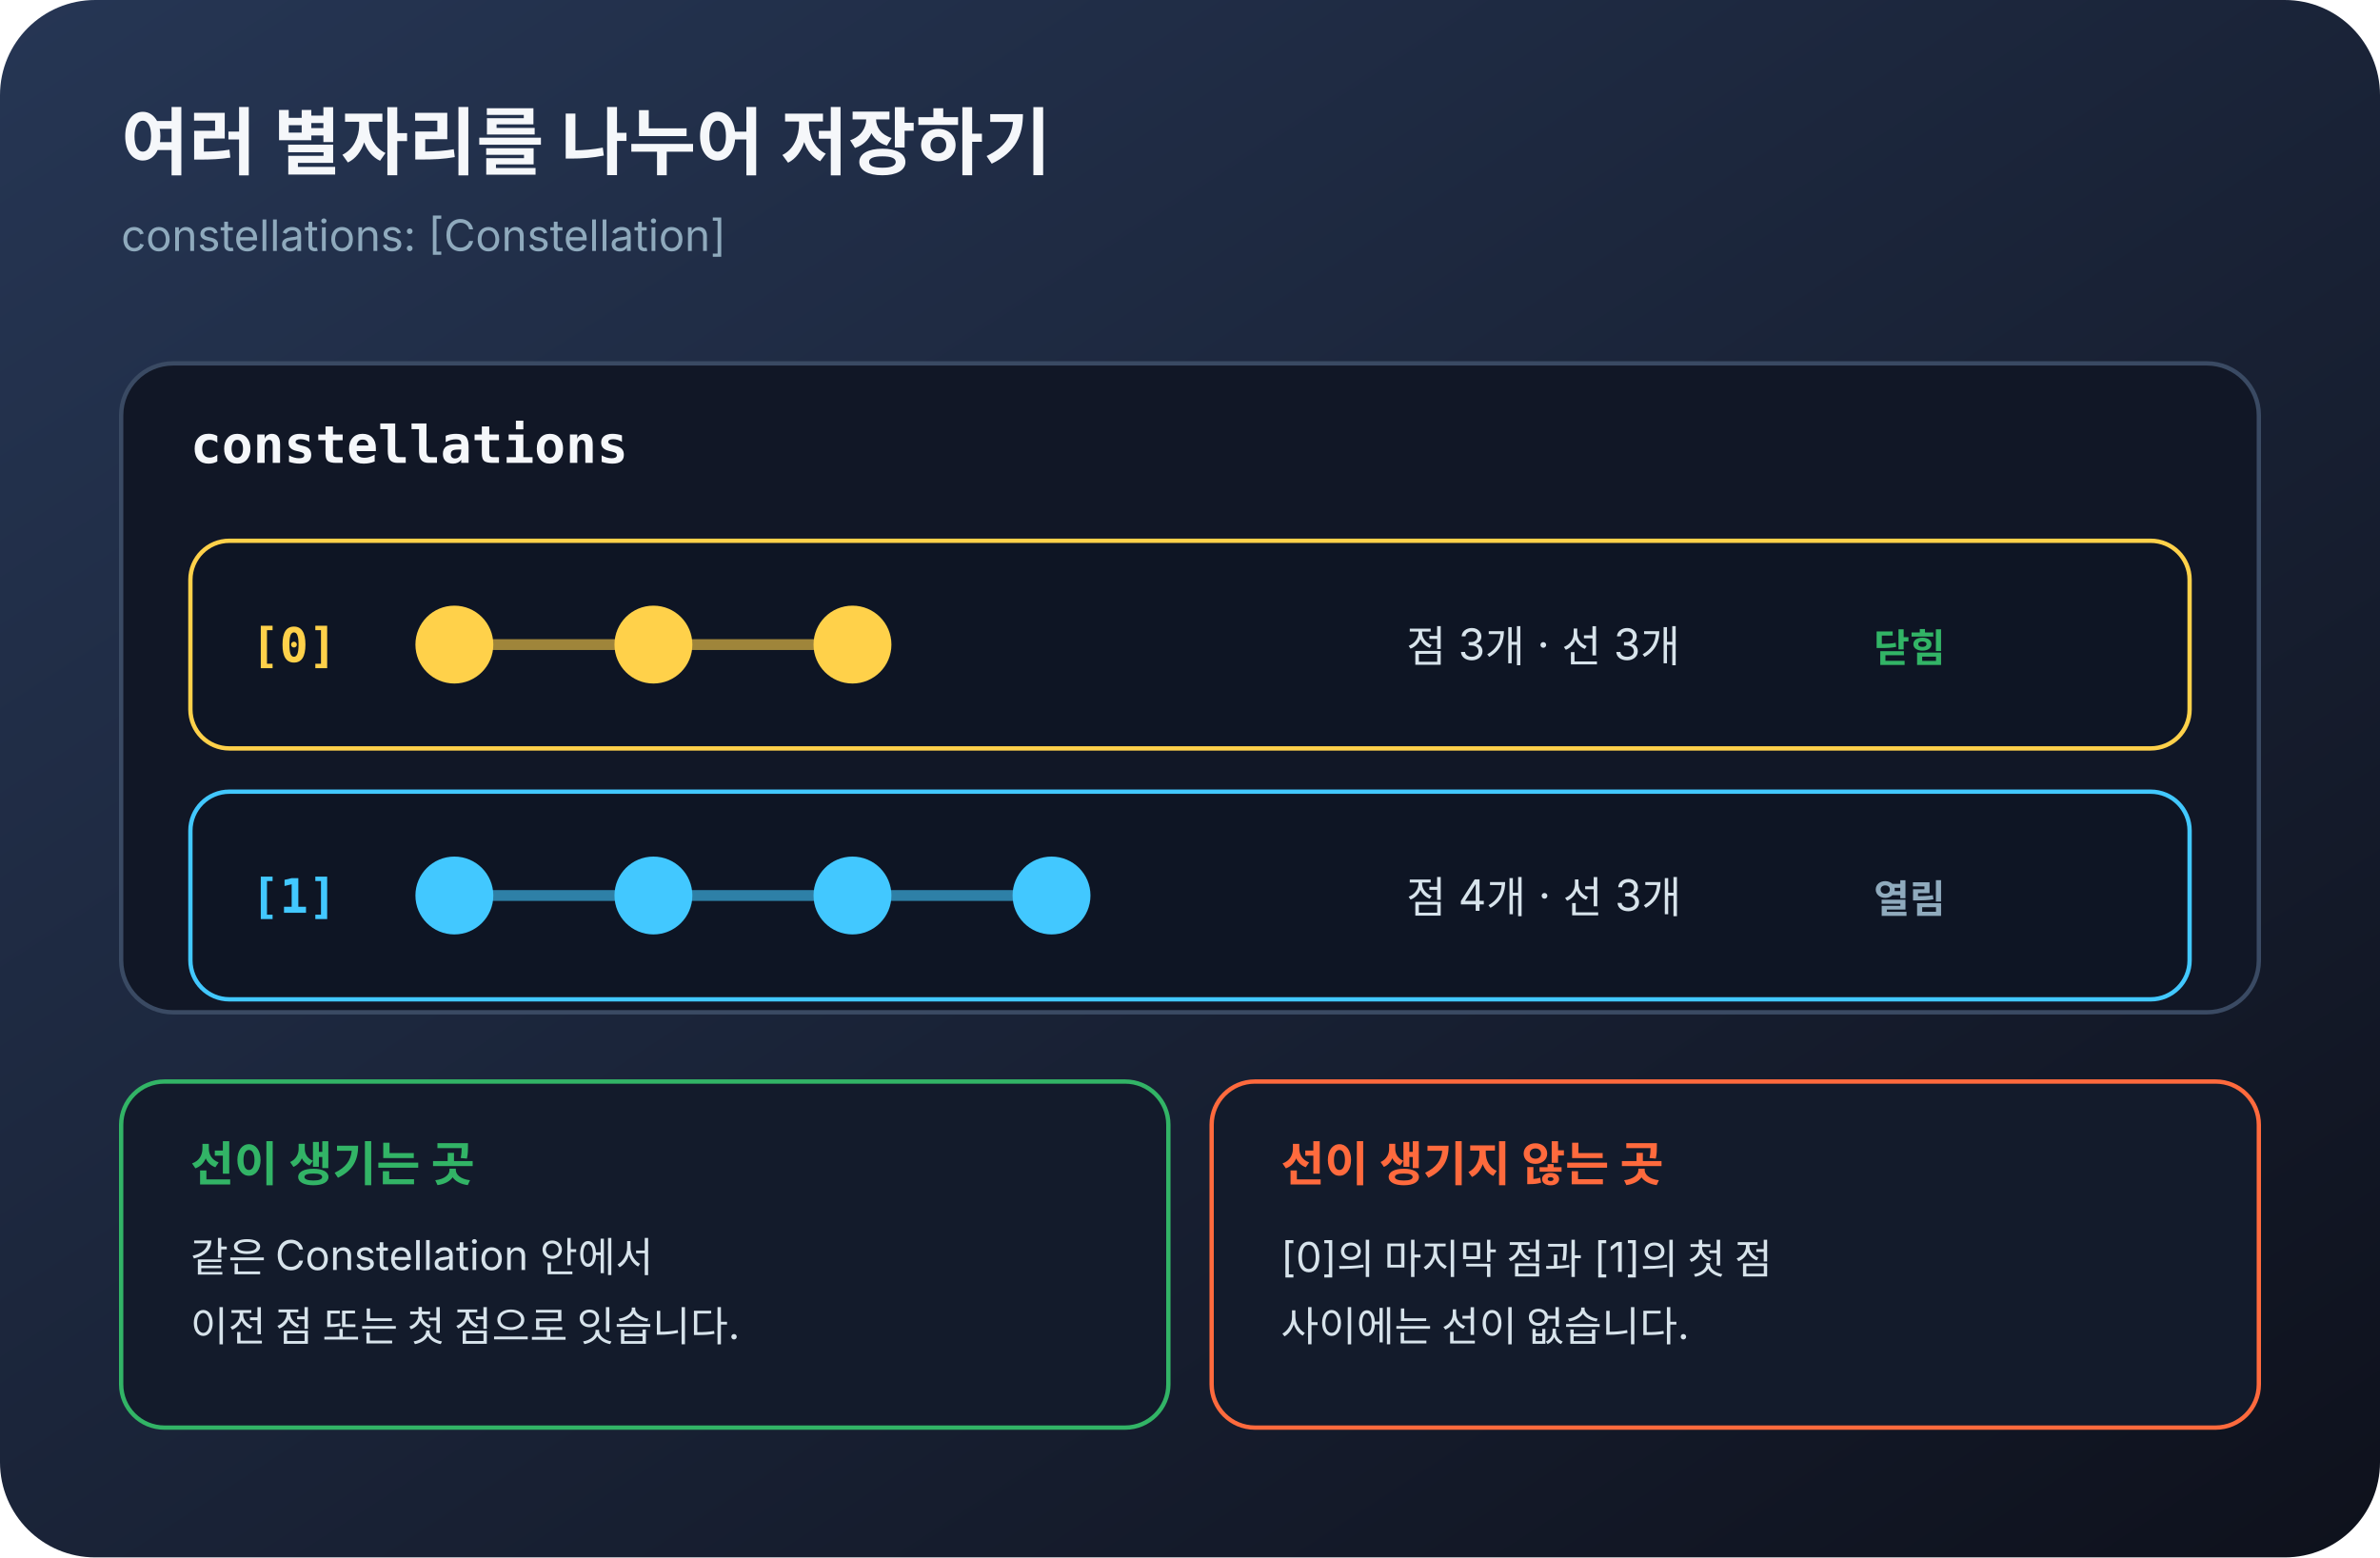
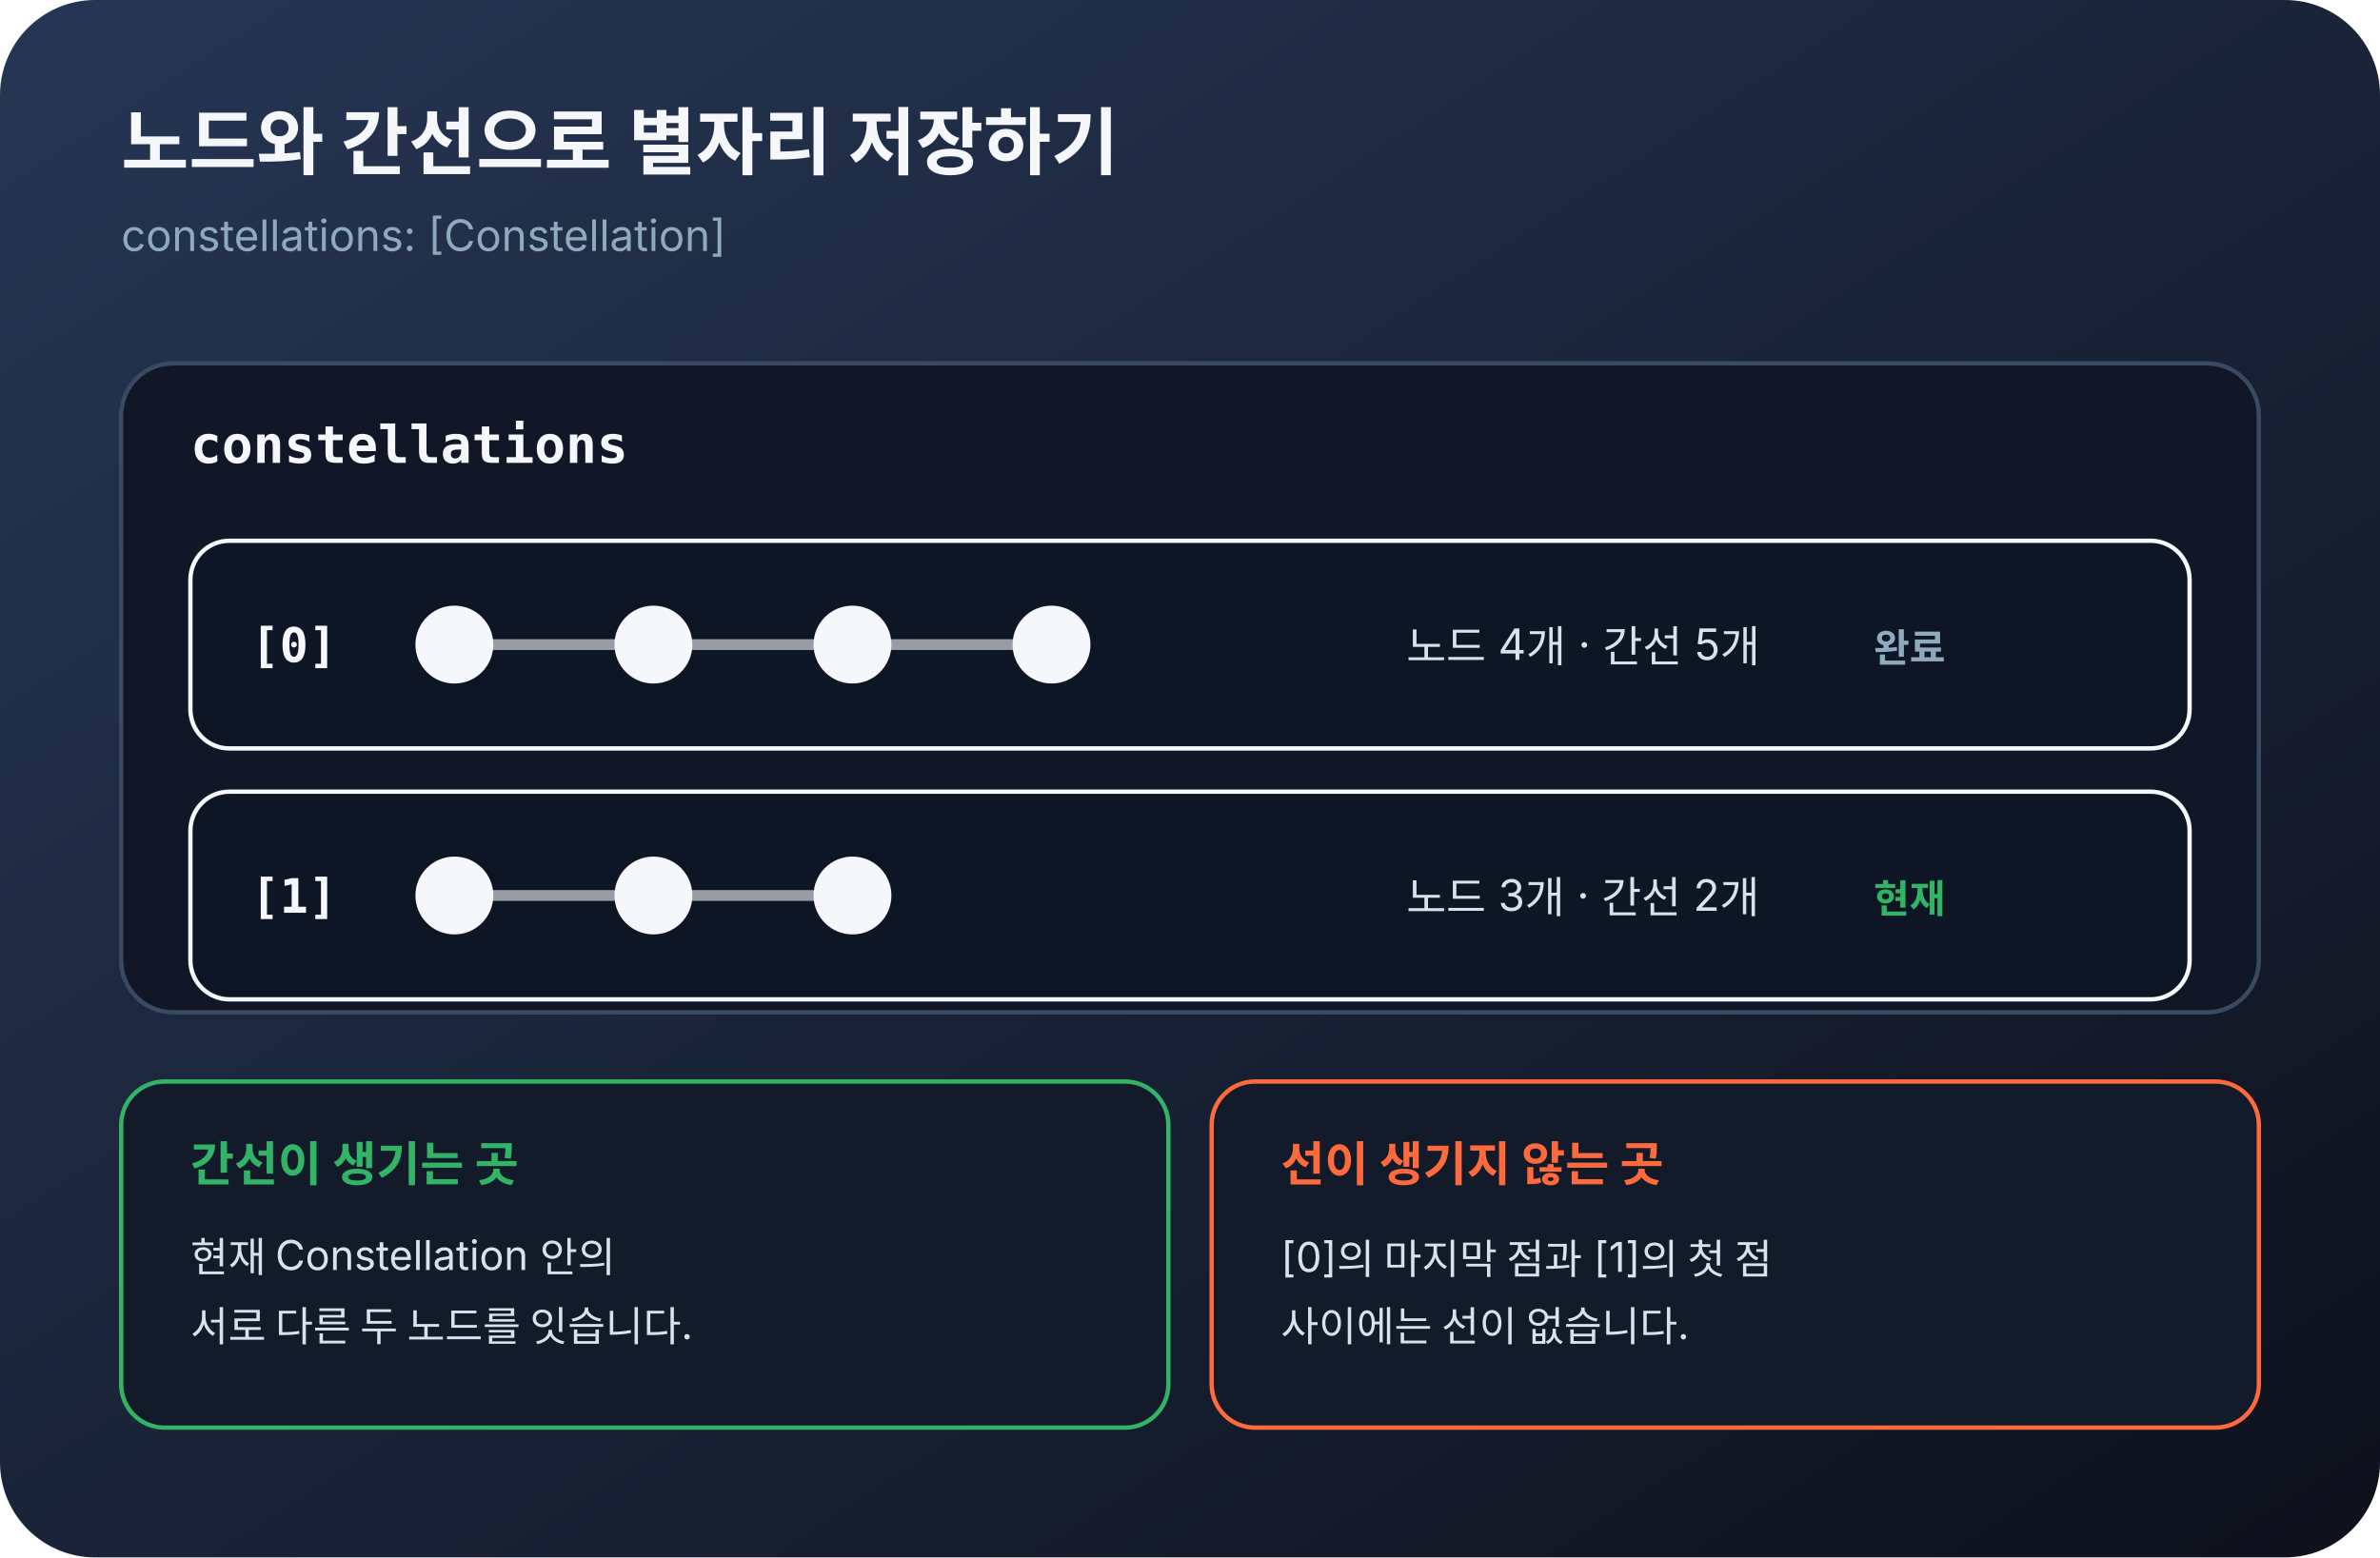
<svg xmlns="http://www.w3.org/2000/svg" width="1100" height="720" viewBox="0 0 1100 720" role="img" aria-labelledby="t d">
  <defs>
    <linearGradient id="bg" x1="0" y1="0" x2="1" y2="1">
      <stop stop-color="#263654" />
      <stop offset="1" stop-color="#0e111c" />
    </linearGradient>
    <linearGradient id="glass" x1="0" y1="0" x2="1" y2="1">
      <stop stop-color="#ffffff" stop-opacity=".22" />
      <stop offset="1" stop-color="#8adfff" stop-opacity=".07" />
    </linearGradient>
    <marker id="head" viewBox="0 0 12 12" refX="9" refY="6" markerWidth="7" markerHeight="7" orient="auto-start-reverse">
      <path d="M1 1 L11 6 L1 11 z" fill="#42c8ff" />
    </marker>
    <marker id="headw" viewBox="0 0 12 12" refX="9" refY="6" markerWidth="7" markerHeight="7" orient="auto-start-reverse">
      <path d="M1 1 L11 6 L1 11 z" fill="#8faabd" />
    </marker>
  </defs>
  <rect x="0" y="0" width="1100" height="720" rx="44" fill="url(#bg)" />
-   <text x="56" y="78" fill="#f5f7fa" font-family="-apple-system,'SF Pro Text','Apple SD Gothic Neo',sans-serif" font-size="34" font-weight="700" text-anchor="start">여러 별자리를 나누어 저장하기</text>
+   <text x="56" y="78" fill="#f5f7fa" font-family="-apple-system,'SF Pro Text','Apple SD Gothic Neo',sans-serif" font-size="34" font-weight="700" text-anchor="start">노드와 간선으로 별자리 저장하기</text>
  <text x="56" y="116" fill="#8faabd" font-family="-apple-system,'SF Pro Text','Apple SD Gothic Neo',sans-serif" font-size="20" font-weight="400" text-anchor="start">constellations: [Constellation]</text>
  <rect x="56" y="168" width="988" height="300" rx="24" fill="#111726" stroke="#3a4a63" stroke-width="2" />
  <text x="88" y="214" fill="#f5f7fa" font-family="ui-monospace,'SFMono-Regular',Menlo,monospace" font-size="24" font-weight="650" text-anchor="start">constellations</text>
-   <rect x="88" y="250" width="924" height="96" rx="18" fill="#0e1524" stroke="#ffd14a" stroke-width="2" />
-   <text x="116" y="306" fill="#ffd14a" font-family="ui-monospace,'SFMono-Regular',Menlo,monospace" font-size="22" font-weight="650" text-anchor="start">[0]</text>
-   <line x1="210" y1="298" x2="302" y2="298" stroke="#ffd14a" stroke-width="5" opacity=".6" />
-   <line x1="302" y1="298" x2="394" y2="298" stroke="#ffd14a" stroke-width="5" opacity=".6" />
-   <circle cx="210" cy="298" r="18" fill="#ffd14a" />
-   <circle cx="302" cy="298" r="18" fill="#ffd14a" />
-   <circle cx="394" cy="298" r="18" fill="#ffd14a" />
-   <text x="650" y="306" fill="#d7e3eb" font-family="-apple-system,'SF Pro Text','Apple SD Gothic Neo',sans-serif" font-size="20" font-weight="400" text-anchor="start">점 3개 · 선 3개</text>
-   <text x="866" y="306" fill="#32b466" font-family="-apple-system,'SF Pro Text','Apple SD Gothic Neo',sans-serif" font-size="18" font-weight="650" text-anchor="start">닫힘</text>
-   <rect x="88" y="366" width="924" height="96" rx="18" fill="#0e1524" stroke="#42c8ff" stroke-width="2" />
-   <text x="116" y="422" fill="#42c8ff" font-family="ui-monospace,'SFMono-Regular',Menlo,monospace" font-size="22" font-weight="650" text-anchor="start">[1]</text>
-   <line x1="210" y1="414" x2="302" y2="414" stroke="#42c8ff" stroke-width="5" opacity=".6" />
-   <line x1="302" y1="414" x2="394" y2="414" stroke="#42c8ff" stroke-width="5" opacity=".6" />
-   <line x1="394" y1="414" x2="486" y2="414" stroke="#42c8ff" stroke-width="5" opacity=".6" />
-   <circle cx="210" cy="414" r="18" fill="#42c8ff" />
-   <circle cx="302" cy="414" r="18" fill="#42c8ff" />
-   <circle cx="394" cy="414" r="18" fill="#42c8ff" />
-   <circle cx="486" cy="414" r="18" fill="#42c8ff" />
-   <text x="650" y="422" fill="#d7e3eb" font-family="-apple-system,'SF Pro Text','Apple SD Gothic Neo',sans-serif" font-size="20" font-weight="400" text-anchor="start">점 4개 · 선 3개</text>
-   <text x="866" y="422" fill="#8faabd" font-family="-apple-system,'SF Pro Text','Apple SD Gothic Neo',sans-serif" font-size="18" font-weight="650" text-anchor="start">열림</text>
+   <rect x="88" y="250" width="924" height="96" rx="18" fill="#0e1524" stroke="#f5f7fa" stroke-width="2" />
+   <text x="116" y="306" fill="#f5f7fa" font-family="ui-monospace,'SFMono-Regular',Menlo,monospace" font-size="22" font-weight="650" text-anchor="start">[0]</text>
+   <line x1="210" y1="298" x2="302" y2="298" stroke="#f5f7fa" stroke-width="5" opacity=".6" />
+   <line x1="302" y1="298" x2="394" y2="298" stroke="#f5f7fa" stroke-width="5" opacity=".6" />
+   <line x1="394" y1="298" x2="486" y2="298" stroke="#f5f7fa" stroke-width="5" opacity=".6" />
+   <circle cx="210" cy="298" r="18" fill="#f5f7fa" />
+   <circle cx="302" cy="298" r="18" fill="#f5f7fa" />
+   <circle cx="394" cy="298" r="18" fill="#f5f7fa" />
+   <circle cx="486" cy="298" r="18" fill="#f5f7fa" />
+   <text x="650" y="306" fill="#d7e3eb" font-family="-apple-system,'SF Pro Text','Apple SD Gothic Neo',sans-serif" font-size="20" font-weight="400" text-anchor="start">노드 4개 · 간선 5개</text>
+   <text x="866" y="306" fill="#8faabd" font-family="-apple-system,'SF Pro Text','Apple SD Gothic Neo',sans-serif" font-size="18" font-weight="650" text-anchor="start">완료</text>
+   <rect x="88" y="366" width="924" height="96" rx="18" fill="#0e1524" stroke="#f5f7fa" stroke-width="2" />
+   <text x="116" y="422" fill="#f5f7fa" font-family="ui-monospace,'SFMono-Regular',Menlo,monospace" font-size="22" font-weight="650" text-anchor="start">[1]</text>
+   <line x1="210" y1="414" x2="302" y2="414" stroke="#f5f7fa" stroke-width="5" opacity=".6" />
+   <line x1="302" y1="414" x2="394" y2="414" stroke="#f5f7fa" stroke-width="5" opacity=".6" />
+   <circle cx="210" cy="414" r="18" fill="#f5f7fa" />
+   <circle cx="302" cy="414" r="18" fill="#f5f7fa" />
+   <circle cx="394" cy="414" r="18" fill="#f5f7fa" />
+   <text x="650" y="422" fill="#d7e3eb" font-family="-apple-system,'SF Pro Text','Apple SD Gothic Neo',sans-serif" font-size="20" font-weight="400" text-anchor="start">노드 3개 · 간선 2개</text>
+   <text x="866" y="422" fill="#32b466" font-family="-apple-system,'SF Pro Text','Apple SD Gothic Neo',sans-serif" font-size="18" font-weight="650" text-anchor="start">현재</text>
  <rect x="56" y="500" width="484" height="160" rx="20" fill="#131b2b" stroke="#32b466" stroke-width="2" />
-   <text x="88" y="546" fill="#32b466" font-family="-apple-system,'SF Pro Text','Apple SD Gothic Neo',sans-serif" font-size="22" font-weight="650" text-anchor="start">선이 생기는 곳</text>
-   <text x="88" y="588" fill="#d7e3eb" font-family="-apple-system,'SF Pro Text','Apple SD Gothic Neo',sans-serif" font-size="19" font-weight="400" text-anchor="start">같은 Constellation 안에서</text>
-   <text x="88" y="620" fill="#d7e3eb" font-family="-apple-system,'SF Pro Text','Apple SD Gothic Neo',sans-serif" font-size="19" font-weight="400" text-anchor="start">이전 점 또는 첫 점으로 잇습니다.</text>
+   <text x="88" y="546" fill="#32b466" font-family="-apple-system,'SF Pro Text','Apple SD Gothic Neo',sans-serif" font-size="22" font-weight="650" text-anchor="start">간선이 생기는 곳</text>
+   <text x="88" y="588" fill="#d7e3eb" font-family="-apple-system,'SF Pro Text','Apple SD Gothic Neo',sans-serif" font-size="19" font-weight="400" text-anchor="start">현재 Constellation 안의</text>
+   <text x="88" y="620" fill="#d7e3eb" font-family="-apple-system,'SF Pro Text','Apple SD Gothic Neo',sans-serif" font-size="19" font-weight="400" text-anchor="start">서로 다른 두 노드를 잇습니다.</text>
  <rect x="560" y="500" width="484" height="160" rx="20" fill="#131b2b" stroke="#ff6a3d" stroke-width="2" />
  <text x="592" y="546" fill="#ff6a3d" font-family="-apple-system,'SF Pro Text','Apple SD Gothic Neo',sans-serif" font-size="22" font-weight="650" text-anchor="start">선이 생기지 않는 곳</text>
  <text x="592" y="588" fill="#d7e3eb" font-family="-apple-system,'SF Pro Text','Apple SD Gothic Neo',sans-serif" font-size="19" font-weight="400" text-anchor="start">[0]의 마지막 점과 [1]의 첫 점</text>
  <text x="592" y="620" fill="#d7e3eb" font-family="-apple-system,'SF Pro Text','Apple SD Gothic Neo',sans-serif" font-size="19" font-weight="400" text-anchor="start">사이에는 선이 없습니다.</text>
</svg>
